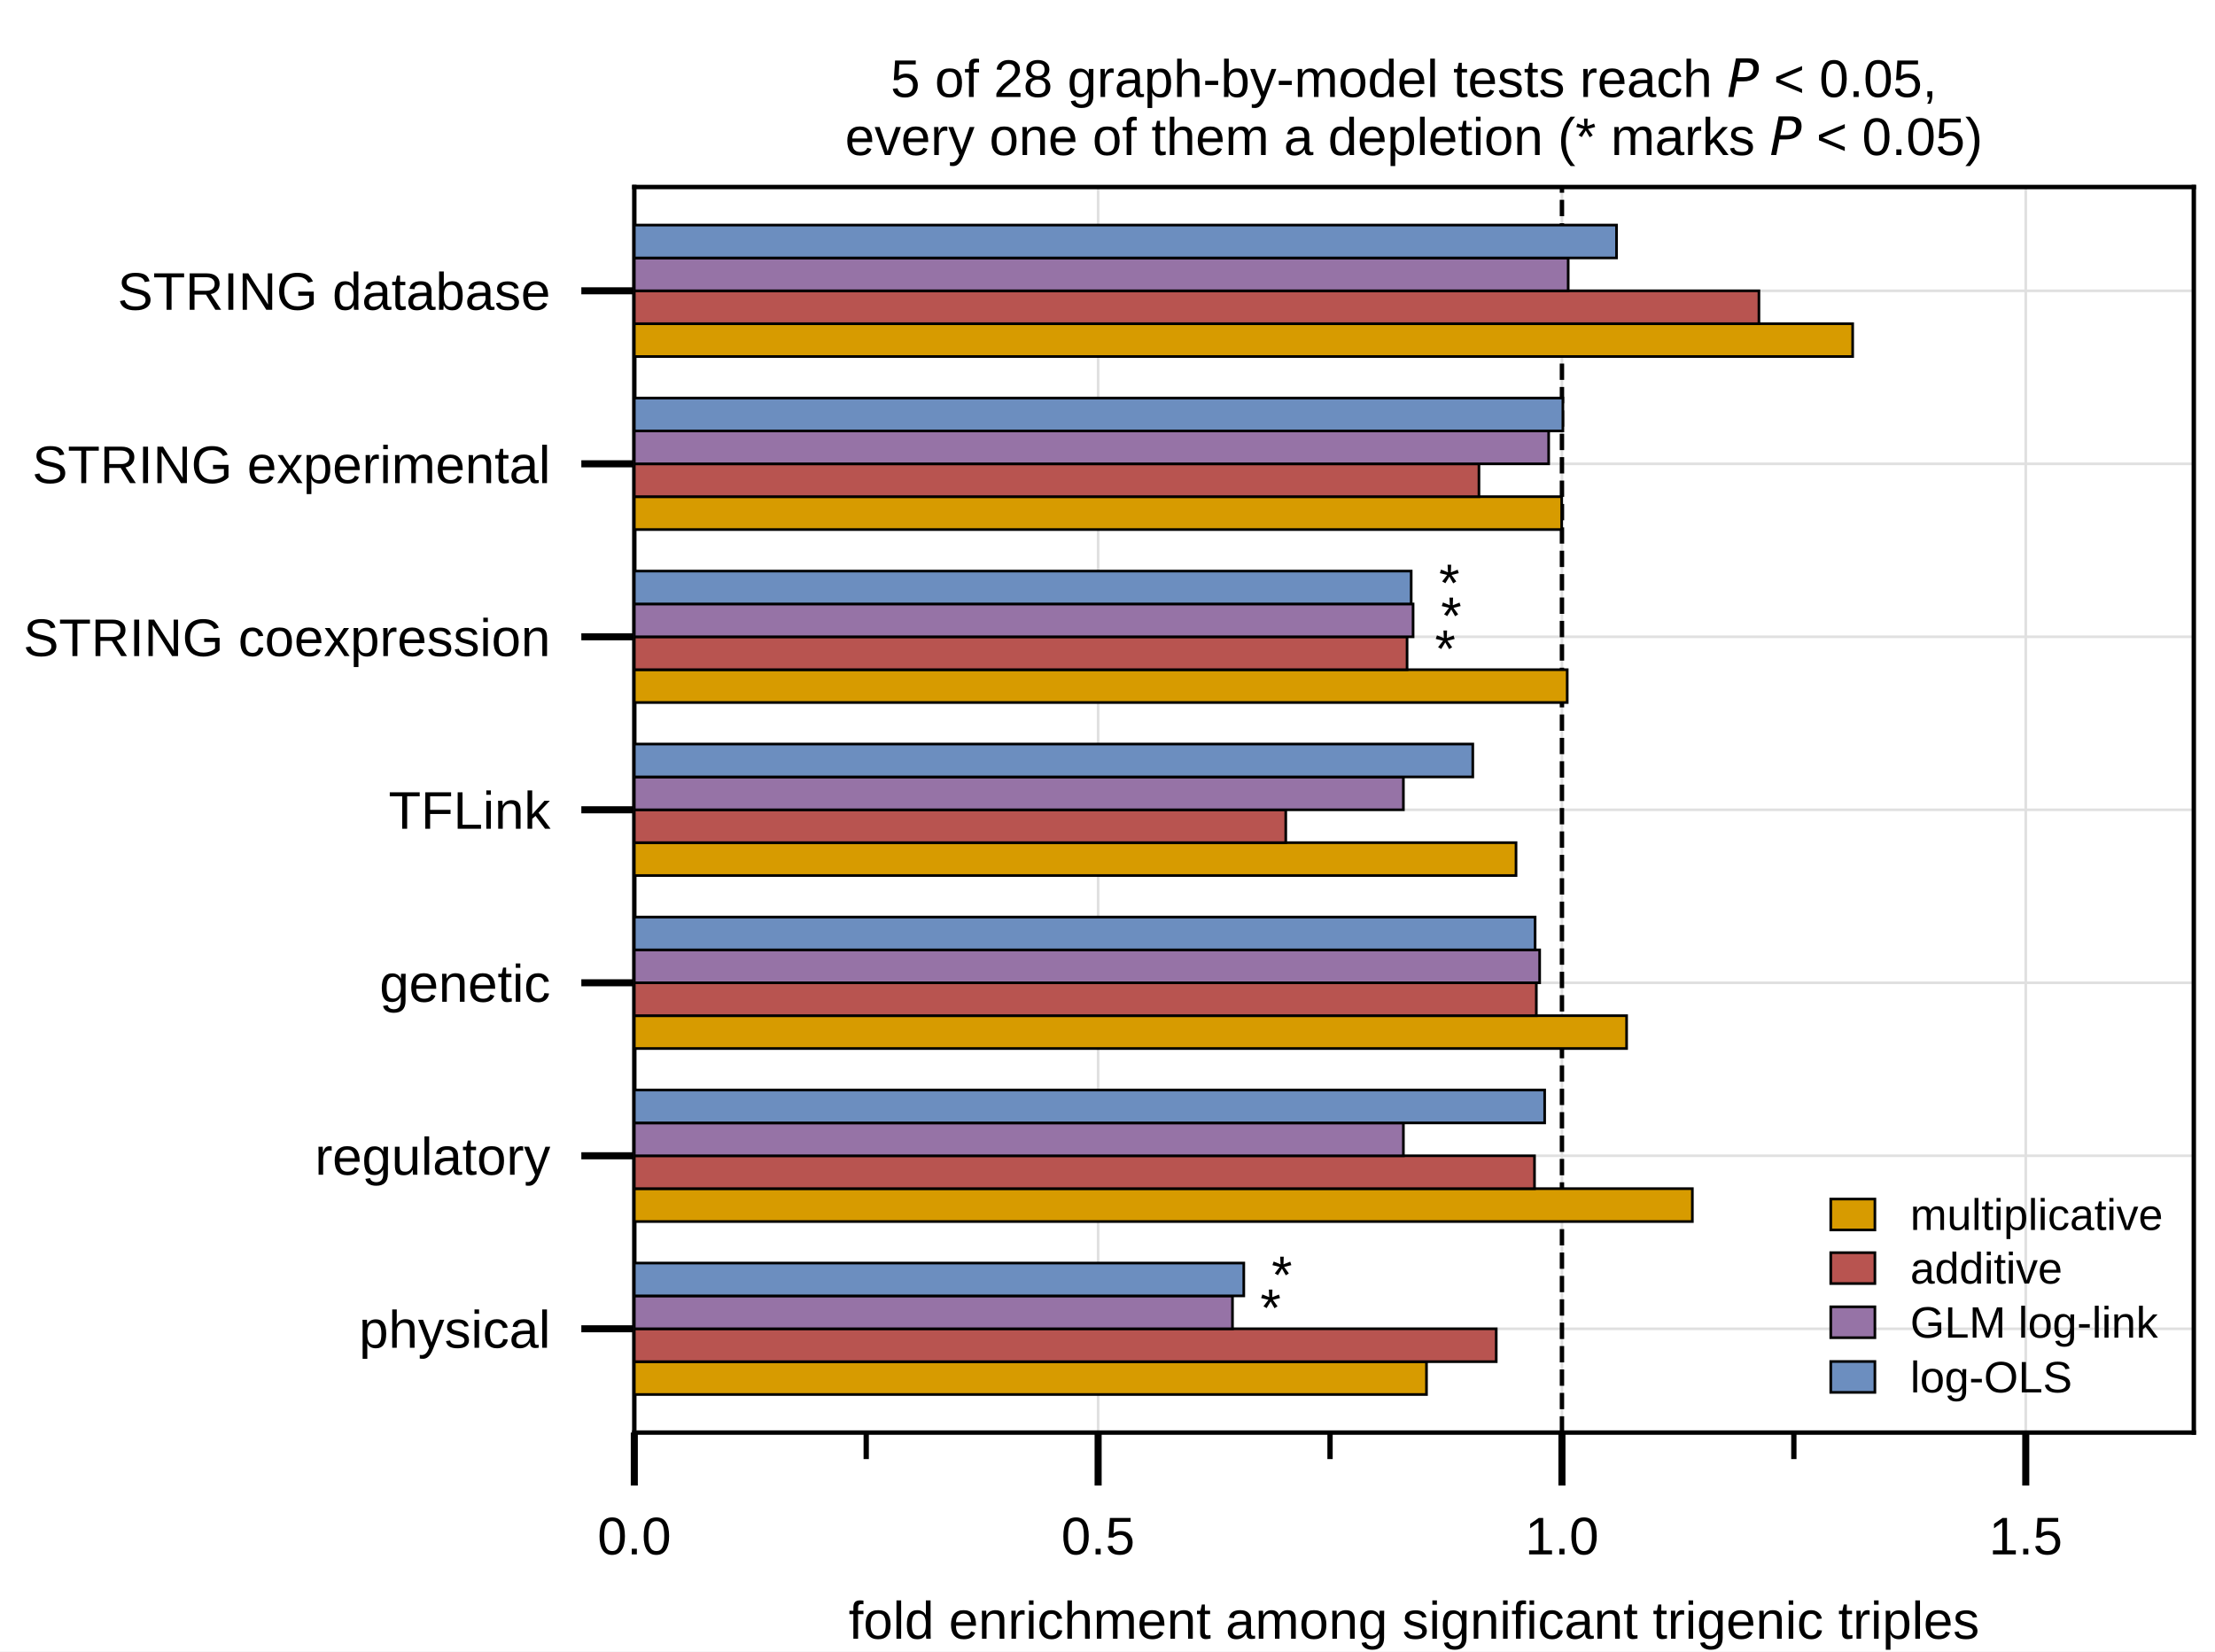
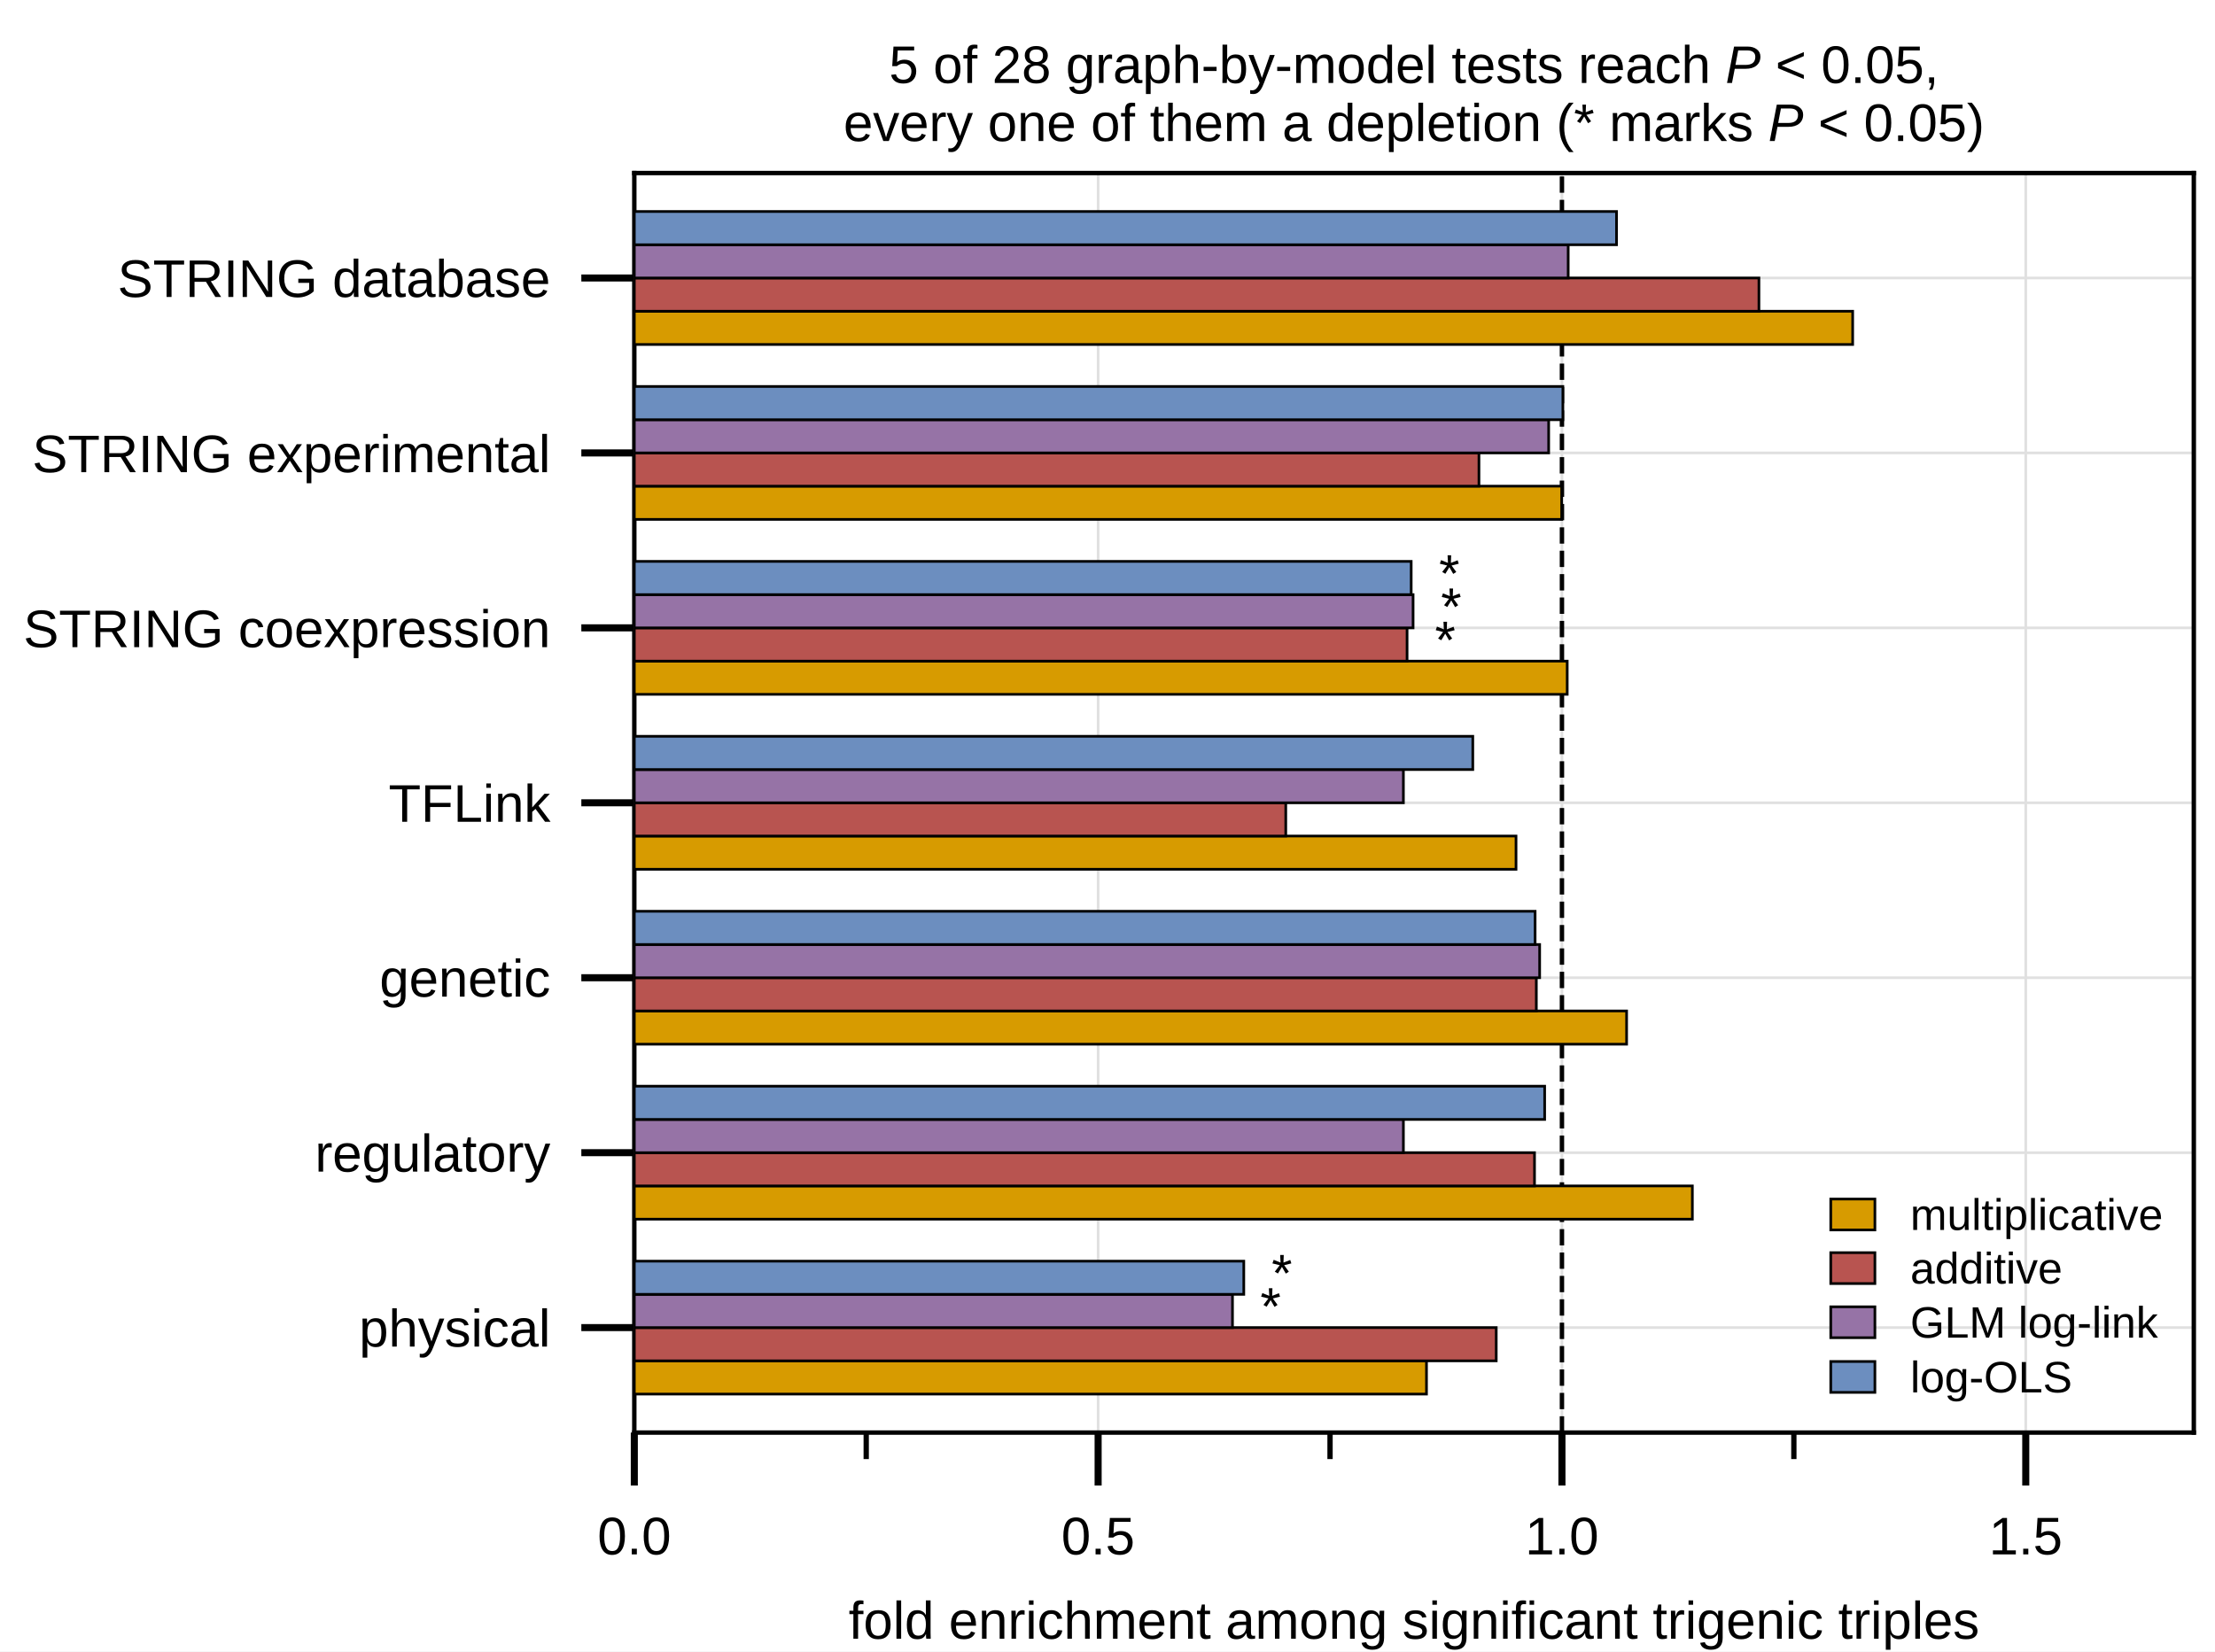
<svg xmlns="http://www.w3.org/2000/svg" xmlns:xlink="http://www.w3.org/1999/xlink" width="348.425" height="259.842" viewBox="0 0 348.425 259.842" version="1.1">
  <g transform="scale(1.388889)">
    <defs>
      <style type="text/css">*{stroke-linejoin: round; stroke-linecap: butt}</style>
    </defs>
    <g id="figure_1">
      <g id="patch_1">
        <path d="M 0 187.087  L 250.866 187.087  L 250.866 0  L 0 0  z " style="fill: #ffffff" />
      </g>
      <g id="axes_1">
        <g id="patch_2">
-           <path d="M 71.84 162.288  L 248.466 162.288  L 248.466 21.186  L 71.84 21.186  z " style="fill: #ffffff" />
+           <path d="M 71.84 162.288  L 248.466 162.288  L 248.466 19.602  L 71.84 19.602  z " style="fill: #ffffff" />
        </g>
        <g id="matplotlib.axis_1">
          <g id="xtick_1">
            <g id="line2d_1">
-               <path d="M 71.84 162.288  L 71.84 21.186  " clip-path="url(#p850c6a7b4f)" style="fill: none; stroke: #e0e0e0; stroke-width: 0.3; stroke-linecap: square" />
+               <path d="M 71.84 162.288  L 71.84 19.602  " clip-path="url(#p7e4db192f9)" style="fill: none; stroke: #e0e0e0; stroke-width: 0.3; stroke-linecap: square" />
            </g>
            <g id="line2d_2">
              <defs>
                <path id="m21b7ddc6eb" d="M 0 0  L 0 6  " style="stroke: #000000; stroke-width: 0.8" />
              </defs>
              <g>
                <use xlink:href="#m21b7ddc6eb" x="71.84" y="162.288" style="stroke: #000000; stroke-width: 0.8" />
              </g>
            </g>
            <g id="text_1">
              <text style="font-size: 6px; font-family: 'Arial', 'Helvetica', 'DejaVu Sans', sans-serif; text-anchor: middle" x="71.84" y="176.083" transform="rotate(-0 71.84 176.0826)">0.0</text>
            </g>
          </g>
          <g id="xtick_2">
            <g id="line2d_3">
-               <path d="M 124.371 162.288  L 124.371 21.186  " clip-path="url(#p850c6a7b4f)" style="fill: none; stroke: #e0e0e0; stroke-width: 0.3; stroke-linecap: square" />
+               <path d="M 124.371 162.288  L 124.371 19.602  " clip-path="url(#p7e4db192f9)" style="fill: none; stroke: #e0e0e0; stroke-width: 0.3; stroke-linecap: square" />
            </g>
            <g id="line2d_4">
              <g>
                <use xlink:href="#m21b7ddc6eb" x="124.371" y="162.288" style="stroke: #000000; stroke-width: 0.8" />
              </g>
            </g>
            <g id="text_2">
              <text style="font-size: 6px; font-family: 'Arial', 'Helvetica', 'DejaVu Sans', sans-serif; text-anchor: middle" x="124.371" y="176.083" transform="rotate(-0 124.3712 176.0826)">0.5</text>
            </g>
          </g>
          <g id="xtick_3">
            <g id="line2d_5">
-               <path d="M 176.902 162.288  L 176.902 21.186  " clip-path="url(#p850c6a7b4f)" style="fill: none; stroke: #e0e0e0; stroke-width: 0.3; stroke-linecap: square" />
+               <path d="M 176.902 162.288  L 176.902 19.602  " clip-path="url(#p7e4db192f9)" style="fill: none; stroke: #e0e0e0; stroke-width: 0.3; stroke-linecap: square" />
            </g>
            <g id="line2d_6">
              <g>
                <use xlink:href="#m21b7ddc6eb" x="176.902" y="162.288" style="stroke: #000000; stroke-width: 0.8" />
              </g>
            </g>
            <g id="text_3">
              <text style="font-size: 6px; font-family: 'Arial', 'Helvetica', 'DejaVu Sans', sans-serif; text-anchor: middle" x="176.902" y="176.083" transform="rotate(-0 176.9023 176.0826)">1.0</text>
            </g>
          </g>
          <g id="xtick_4">
            <g id="line2d_7">
-               <path d="M 229.433 162.288  L 229.433 21.186  " clip-path="url(#p850c6a7b4f)" style="fill: none; stroke: #e0e0e0; stroke-width: 0.3; stroke-linecap: square" />
+               <path d="M 229.433 162.288  L 229.433 19.602  " clip-path="url(#p7e4db192f9)" style="fill: none; stroke: #e0e0e0; stroke-width: 0.3; stroke-linecap: square" />
            </g>
            <g id="line2d_8">
              <g>
                <use xlink:href="#m21b7ddc6eb" x="229.433" y="162.288" style="stroke: #000000; stroke-width: 0.8" />
              </g>
            </g>
            <g id="text_4">
              <text style="font-size: 6px; font-family: 'Arial', 'Helvetica', 'DejaVu Sans', sans-serif; text-anchor: middle" x="229.433" y="176.083" transform="rotate(-0 229.4335 176.0826)">1.5</text>
            </g>
          </g>
          <g id="xtick_5">
            <g id="line2d_9">
              <defs>
                <path id="mb5b1b48d30" d="M 0 0  L 0 3  " style="stroke: #000000; stroke-width: 0.6" />
              </defs>
              <g>
                <use xlink:href="#mb5b1b48d30" x="98.106" y="162.288" style="stroke: #000000; stroke-width: 0.6" />
              </g>
            </g>
          </g>
          <g id="xtick_6">
            <g id="line2d_10">
              <g>
                <use xlink:href="#mb5b1b48d30" x="150.637" y="162.288" style="stroke: #000000; stroke-width: 0.6" />
              </g>
            </g>
          </g>
          <g id="xtick_7">
            <g id="line2d_11">
              <g>
                <use xlink:href="#mb5b1b48d30" x="203.168" y="162.288" style="stroke: #000000; stroke-width: 0.6" />
              </g>
            </g>
          </g>
          <g id="text_5">
            <text style="font-size: 6px; font-family: 'Arial', 'Helvetica', 'DejaVu Sans', sans-serif; text-anchor: middle" x="160.153" y="185.643" transform="rotate(-0 160.1531 185.6429)">fold enrichment among significant trigenic triples</text>
          </g>
        </g>
        <g id="matplotlib.axis_2">
          <g id="ytick_1">
            <g id="line2d_12">
-               <path d="M 71.84 150.529  L 248.466 150.529  " clip-path="url(#p850c6a7b4f)" style="fill: none; stroke: #e0e0e0; stroke-width: 0.3; stroke-linecap: square" />
+               <path d="M 71.84 150.397  L 248.466 150.397  " clip-path="url(#p7e4db192f9)" style="fill: none; stroke: #e0e0e0; stroke-width: 0.3; stroke-linecap: square" />
            </g>
            <g id="line2d_13">
              <defs>
                <path id="mc2f5588d49" d="M 0 0  L -6 0  " style="stroke: #000000; stroke-width: 0.8" />
              </defs>
              <g>
-                 <use xlink:href="#mc2f5588d49" x="71.84" y="150.529" style="stroke: #000000; stroke-width: 0.8" />
+                 <use xlink:href="#mc2f5588d49" x="71.84" y="150.397" style="stroke: #000000; stroke-width: 0.8" />
              </g>
            </g>
            <g id="text_6">
-               <text style="font-size: 6px; font-family: 'Arial', 'Helvetica', 'DejaVu Sans', sans-serif; text-anchor: end" x="62.34" y="152.677" transform="rotate(-0 62.34 152.6767)">physical</text>
+               <text style="font-size: 6px; font-family: 'Arial', 'Helvetica', 'DejaVu Sans', sans-serif; text-anchor: end" x="62.34" y="152.545" transform="rotate(-0 62.34 152.5447)">physical</text>
            </g>
          </g>
          <g id="ytick_2">
            <g id="line2d_14">
-               <path d="M 71.84 130.932  L 248.466 130.932  " clip-path="url(#p850c6a7b4f)" style="fill: none; stroke: #e0e0e0; stroke-width: 0.3; stroke-linecap: square" />
+               <path d="M 71.84 130.58  L 248.466 130.58  " clip-path="url(#p7e4db192f9)" style="fill: none; stroke: #e0e0e0; stroke-width: 0.3; stroke-linecap: square" />
            </g>
            <g id="line2d_15">
              <g>
-                 <use xlink:href="#mc2f5588d49" x="71.84" y="130.932" style="stroke: #000000; stroke-width: 0.8" />
+                 <use xlink:href="#mc2f5588d49" x="71.84" y="130.58" style="stroke: #000000; stroke-width: 0.8" />
              </g>
            </g>
            <g id="text_7">
-               <text style="font-size: 6px; font-family: 'Arial', 'Helvetica', 'DejaVu Sans', sans-serif; text-anchor: end" x="62.34" y="133.079" transform="rotate(-0 62.34 133.0792)">regulatory</text>
+               <text style="font-size: 6px; font-family: 'Arial', 'Helvetica', 'DejaVu Sans', sans-serif; text-anchor: end" x="62.34" y="132.727" transform="rotate(-0 62.34 132.7272)">regulatory</text>
            </g>
          </g>
          <g id="ytick_3">
            <g id="line2d_16">
-               <path d="M 71.84 111.334  L 248.466 111.334  " clip-path="url(#p850c6a7b4f)" style="fill: none; stroke: #e0e0e0; stroke-width: 0.3; stroke-linecap: square" />
+               <path d="M 71.84 110.762  L 248.466 110.762  " clip-path="url(#p7e4db192f9)" style="fill: none; stroke: #e0e0e0; stroke-width: 0.3; stroke-linecap: square" />
            </g>
            <g id="line2d_17">
              <g>
-                 <use xlink:href="#mc2f5588d49" x="71.84" y="111.334" style="stroke: #000000; stroke-width: 0.8" />
+                 <use xlink:href="#mc2f5588d49" x="71.84" y="110.762" style="stroke: #000000; stroke-width: 0.8" />
              </g>
            </g>
            <g id="text_8">
-               <text style="font-size: 6px; font-family: 'Arial', 'Helvetica', 'DejaVu Sans', sans-serif; text-anchor: end" x="62.34" y="113.482" transform="rotate(-0 62.34 113.4818)">genetic</text>
+               <text style="font-size: 6px; font-family: 'Arial', 'Helvetica', 'DejaVu Sans', sans-serif; text-anchor: end" x="62.34" y="112.91" transform="rotate(-0 62.34 112.9098)">genetic</text>
            </g>
          </g>
          <g id="ytick_4">
            <g id="line2d_18">
-               <path d="M 71.84 91.737  L 248.466 91.737  " clip-path="url(#p850c6a7b4f)" style="fill: none; stroke: #e0e0e0; stroke-width: 0.3; stroke-linecap: square" />
+               <path d="M 71.84 90.945  L 248.466 90.945  " clip-path="url(#p7e4db192f9)" style="fill: none; stroke: #e0e0e0; stroke-width: 0.3; stroke-linecap: square" />
            </g>
            <g id="line2d_19">
              <g>
-                 <use xlink:href="#mc2f5588d49" x="71.84" y="91.737" style="stroke: #000000; stroke-width: 0.8" />
+                 <use xlink:href="#mc2f5588d49" x="71.84" y="90.945" style="stroke: #000000; stroke-width: 0.8" />
              </g>
            </g>
            <g id="text_9">
-               <text style="font-size: 6px; font-family: 'Arial', 'Helvetica', 'DejaVu Sans', sans-serif; text-anchor: end" x="62.34" y="93.884" transform="rotate(-0 62.34 93.88428)">TFLink</text>
+               <text style="font-size: 6px; font-family: 'Arial', 'Helvetica', 'DejaVu Sans', sans-serif; text-anchor: end" x="62.34" y="93.092" transform="rotate(-0 62.34 93.09228)">TFLink</text>
            </g>
          </g>
          <g id="ytick_5">
            <g id="line2d_20">
-               <path d="M 71.84 72.139  L 248.466 72.139  " clip-path="url(#p850c6a7b4f)" style="fill: none; stroke: #e0e0e0; stroke-width: 0.3; stroke-linecap: square" />
+               <path d="M 71.84 71.127  L 248.466 71.127  " clip-path="url(#p7e4db192f9)" style="fill: none; stroke: #e0e0e0; stroke-width: 0.3; stroke-linecap: square" />
            </g>
            <g id="line2d_21">
              <g>
-                 <use xlink:href="#mc2f5588d49" x="71.84" y="72.139" style="stroke: #000000; stroke-width: 0.8" />
+                 <use xlink:href="#mc2f5588d49" x="71.84" y="71.127" style="stroke: #000000; stroke-width: 0.8" />
              </g>
            </g>
            <g id="text_10">
-               <text style="font-size: 6px; font-family: 'Arial', 'Helvetica', 'DejaVu Sans', sans-serif; text-anchor: end" x="62.34" y="74.323" transform="rotate(-0 62.34 74.32336)">STRING coexpression</text>
+               <text style="font-size: 6px; font-family: 'Arial', 'Helvetica', 'DejaVu Sans', sans-serif; text-anchor: end" x="62.34" y="73.311" transform="rotate(-0 62.34 73.31136)">STRING coexpression</text>
            </g>
          </g>
          <g id="ytick_6">
            <g id="line2d_22">
-               <path d="M 71.84 52.542  L 248.466 52.542  " clip-path="url(#p850c6a7b4f)" style="fill: none; stroke: #e0e0e0; stroke-width: 0.3; stroke-linecap: square" />
+               <path d="M 71.84 51.31  L 248.466 51.31  " clip-path="url(#p7e4db192f9)" style="fill: none; stroke: #e0e0e0; stroke-width: 0.3; stroke-linecap: square" />
            </g>
            <g id="line2d_23">
              <g>
-                 <use xlink:href="#mc2f5588d49" x="71.84" y="52.542" style="stroke: #000000; stroke-width: 0.8" />
+                 <use xlink:href="#mc2f5588d49" x="71.84" y="51.31" style="stroke: #000000; stroke-width: 0.8" />
              </g>
            </g>
            <g id="text_11">
-               <text style="font-size: 6px; font-family: 'Arial', 'Helvetica', 'DejaVu Sans', sans-serif; text-anchor: end" x="62.34" y="54.726" transform="rotate(-0 62.34 54.72588)">STRING experimental</text>
+               <text style="font-size: 6px; font-family: 'Arial', 'Helvetica', 'DejaVu Sans', sans-serif; text-anchor: end" x="62.34" y="53.494" transform="rotate(-0 62.34 53.49388)">STRING experimental</text>
            </g>
          </g>
          <g id="ytick_7">
            <g id="line2d_24">
-               <path d="M 71.84 32.944  L 248.466 32.944  " clip-path="url(#p850c6a7b4f)" style="fill: none; stroke: #e0e0e0; stroke-width: 0.3; stroke-linecap: square" />
+               <path d="M 71.84 31.492  L 248.466 31.492  " clip-path="url(#p7e4db192f9)" style="fill: none; stroke: #e0e0e0; stroke-width: 0.3; stroke-linecap: square" />
            </g>
            <g id="line2d_25">
              <g>
-                 <use xlink:href="#mc2f5588d49" x="71.84" y="32.944" style="stroke: #000000; stroke-width: 0.8" />
+                 <use xlink:href="#mc2f5588d49" x="71.84" y="31.492" style="stroke: #000000; stroke-width: 0.8" />
              </g>
            </g>
            <g id="text_12">
-               <text style="font-size: 6px; font-family: 'Arial', 'Helvetica', 'DejaVu Sans', sans-serif; text-anchor: end" x="62.34" y="35.092" transform="rotate(-0 62.34 35.09183)">STRING database</text>
+               <text style="font-size: 6px; font-family: 'Arial', 'Helvetica', 'DejaVu Sans', sans-serif; text-anchor: end" x="62.34" y="33.64" transform="rotate(-0 62.34 33.63983)">STRING database</text>
            </g>
          </g>
        </g>
        <g id="line2d_26">
-           <path d="M 176.902 162.288  L 176.902 21.186  " clip-path="url(#p850c6a7b4f)" style="fill: none; stroke-dasharray: 1.85,0.8; stroke-dashoffset: 0; stroke: #000000; stroke-width: 0.5" />
+           <path d="M 176.902 162.288  L 176.902 19.602  " clip-path="url(#p7e4db192f9)" style="fill: none; stroke-dasharray: 1.85,0.8; stroke-dashoffset: 0; stroke: #000000; stroke-width: 0.5" />
        </g>
        <g id="patch_3">
-           <path d="M 71.84 162.288  L 71.84 21.186  " style="fill: none; stroke: #000000; stroke-width: 0.5; stroke-linejoin: miter; stroke-linecap: square" />
+           <path d="M 71.84 162.288  L 71.84 19.602  " style="fill: none; stroke: #000000; stroke-width: 0.5; stroke-linejoin: miter; stroke-linecap: square" />
        </g>
        <g id="patch_4">
-           <path d="M 248.466 162.288  L 248.466 21.186  " style="fill: none; stroke: #000000; stroke-width: 0.5; stroke-linejoin: miter; stroke-linecap: square" />
+           <path d="M 248.466 162.288  L 248.466 19.602  " style="fill: none; stroke: #000000; stroke-width: 0.5; stroke-linejoin: miter; stroke-linecap: square" />
        </g>
        <g id="patch_5">
          <path d="M 71.84 162.288  L 248.466 162.288  " style="fill: none; stroke: #000000; stroke-width: 0.5; stroke-linejoin: miter; stroke-linecap: square" />
        </g>
        <g id="patch_6">
-           <path d="M 71.84 21.186  L 248.466 21.186  " style="fill: none; stroke: #000000; stroke-width: 0.5; stroke-linejoin: miter; stroke-linecap: square" />
+           <path d="M 71.84 19.602  L 248.466 19.602  " style="fill: none; stroke: #000000; stroke-width: 0.5; stroke-linejoin: miter; stroke-linecap: square" />
        </g>
        <g id="patch_7">
-           <path d="M 71.84 157.976  L 161.561 157.976  L 161.561 154.253  L 71.84 154.253  z " clip-path="url(#p850c6a7b4f)" style="fill: #d79b00; stroke: #000000; stroke-width: 0.3; stroke-linejoin: miter" />
+           <path d="M 71.84 157.928  L 161.561 157.928  L 161.561 154.163  L 71.84 154.163  z " clip-path="url(#p7e4db192f9)" style="fill: #d79b00; stroke: #000000; stroke-width: 0.3; stroke-linejoin: miter" />
        </g>
        <g id="patch_8">
-           <path d="M 71.84 138.379  L 191.673 138.379  L 191.673 134.655  L 71.84 134.655  z " clip-path="url(#p850c6a7b4f)" style="fill: #d79b00; stroke: #000000; stroke-width: 0.3; stroke-linejoin: miter" />
+           <path d="M 71.84 138.111  L 191.673 138.111  L 191.673 134.345  L 71.84 134.345  z " clip-path="url(#p7e4db192f9)" style="fill: #d79b00; stroke: #000000; stroke-width: 0.3; stroke-linejoin: miter" />
        </g>
        <g id="patch_9">
-           <path d="M 71.84 118.781  L 184.225 118.781  L 184.225 115.058  L 71.84 115.058  z " clip-path="url(#p850c6a7b4f)" style="fill: #d79b00; stroke: #000000; stroke-width: 0.3; stroke-linejoin: miter" />
+           <path d="M 71.84 118.293  L 184.225 118.293  L 184.225 114.528  L 71.84 114.528  z " clip-path="url(#p7e4db192f9)" style="fill: #d79b00; stroke: #000000; stroke-width: 0.3; stroke-linejoin: miter" />
        </g>
        <g id="patch_10">
-           <path d="M 71.84 99.184  L 171.701 99.184  L 171.701 95.46  L 71.84 95.46  z " clip-path="url(#p850c6a7b4f)" style="fill: #d79b00; stroke: #000000; stroke-width: 0.3; stroke-linejoin: miter" />
+           <path d="M 71.84 98.476  L 171.701 98.476  L 171.701 94.71  L 71.84 94.71  z " clip-path="url(#p7e4db192f9)" style="fill: #d79b00; stroke: #000000; stroke-width: 0.3; stroke-linejoin: miter" />
        </g>
        <g id="patch_11">
-           <path d="M 71.84 79.586  L 177.499 79.586  L 177.499 75.863  L 71.84 75.863  z " clip-path="url(#p850c6a7b4f)" style="fill: #d79b00; stroke: #000000; stroke-width: 0.3; stroke-linejoin: miter" />
+           <path d="M 71.84 78.658  L 177.499 78.658  L 177.499 74.893  L 71.84 74.893  z " clip-path="url(#p7e4db192f9)" style="fill: #d79b00; stroke: #000000; stroke-width: 0.3; stroke-linejoin: miter" />
        </g>
        <g id="patch_12">
-           <path d="M 71.84 59.989  L 176.871 59.989  L 176.871 56.265  L 71.84 56.265  z " clip-path="url(#p850c6a7b4f)" style="fill: #d79b00; stroke: #000000; stroke-width: 0.3; stroke-linejoin: miter" />
+           <path d="M 71.84 58.841  L 176.871 58.841  L 176.871 55.075  L 71.84 55.075  z " clip-path="url(#p7e4db192f9)" style="fill: #d79b00; stroke: #000000; stroke-width: 0.3; stroke-linejoin: miter" />
        </g>
        <g id="patch_13">
-           <path d="M 71.84 40.392  L 209.829 40.392  L 209.829 36.668  L 71.84 36.668  z " clip-path="url(#p850c6a7b4f)" style="fill: #d79b00; stroke: #000000; stroke-width: 0.3; stroke-linejoin: miter" />
+           <path d="M 71.84 39.023  L 209.829 39.023  L 209.829 35.258  L 71.84 35.258  z " clip-path="url(#p7e4db192f9)" style="fill: #d79b00; stroke: #000000; stroke-width: 0.3; stroke-linejoin: miter" />
        </g>
        <g id="patch_14">
-           <path d="M 71.84 154.253  L 169.46 154.253  L 169.46 150.529  L 71.84 150.529  z " clip-path="url(#p850c6a7b4f)" style="fill: #b85450; stroke: #000000; stroke-width: 0.3; stroke-linejoin: miter" />
+           <path d="M 71.84 154.163  L 169.46 154.163  L 169.46 150.397  L 71.84 150.397  z " clip-path="url(#p7e4db192f9)" style="fill: #b85450; stroke: #000000; stroke-width: 0.3; stroke-linejoin: miter" />
        </g>
        <g id="patch_15">
-           <path d="M 71.84 134.655  L 173.795 134.655  L 173.795 130.932  L 71.84 130.932  z " clip-path="url(#p850c6a7b4f)" style="fill: #b85450; stroke: #000000; stroke-width: 0.3; stroke-linejoin: miter" />
+           <path d="M 71.84 134.345  L 173.795 134.345  L 173.795 130.58  L 71.84 130.58  z " clip-path="url(#p7e4db192f9)" style="fill: #b85450; stroke: #000000; stroke-width: 0.3; stroke-linejoin: miter" />
        </g>
        <g id="patch_16">
-           <path d="M 71.84 115.058  L 174.001 115.058  L 174.001 111.334  L 71.84 111.334  z " clip-path="url(#p850c6a7b4f)" style="fill: #b85450; stroke: #000000; stroke-width: 0.3; stroke-linejoin: miter" />
+           <path d="M 71.84 114.528  L 174.001 114.528  L 174.001 110.762  L 71.84 110.762  z " clip-path="url(#p7e4db192f9)" style="fill: #b85450; stroke: #000000; stroke-width: 0.3; stroke-linejoin: miter" />
        </g>
        <g id="patch_17">
-           <path d="M 71.84 95.46  L 145.623 95.46  L 145.623 91.737  L 71.84 91.737  z " clip-path="url(#p850c6a7b4f)" style="fill: #b85450; stroke: #000000; stroke-width: 0.3; stroke-linejoin: miter" />
+           <path d="M 71.84 94.71  L 145.623 94.71  L 145.623 90.945  L 71.84 90.945  z " clip-path="url(#p7e4db192f9)" style="fill: #b85450; stroke: #000000; stroke-width: 0.3; stroke-linejoin: miter" />
        </g>
        <g id="patch_18">
-           <path d="M 71.84 75.863  L 159.362 75.863  L 159.362 72.139  L 71.84 72.139  z " clip-path="url(#p850c6a7b4f)" style="fill: #b85450; stroke: #000000; stroke-width: 0.3; stroke-linejoin: miter" />
+           <path d="M 71.84 74.893  L 159.362 74.893  L 159.362 71.127  L 71.84 71.127  z " clip-path="url(#p7e4db192f9)" style="fill: #b85450; stroke: #000000; stroke-width: 0.3; stroke-linejoin: miter" />
        </g>
        <g id="patch_19">
-           <path d="M 71.84 56.265  L 167.503 56.265  L 167.503 52.542  L 71.84 52.542  z " clip-path="url(#p850c6a7b4f)" style="fill: #b85450; stroke: #000000; stroke-width: 0.3; stroke-linejoin: miter" />
+           <path d="M 71.84 55.075  L 167.503 55.075  L 167.503 51.31  L 71.84 51.31  z " clip-path="url(#p7e4db192f9)" style="fill: #b85450; stroke: #000000; stroke-width: 0.3; stroke-linejoin: miter" />
        </g>
        <g id="patch_20">
-           <path d="M 71.84 36.668  L 199.213 36.668  L 199.213 32.944  L 71.84 32.944  z " clip-path="url(#p850c6a7b4f)" style="fill: #b85450; stroke: #000000; stroke-width: 0.3; stroke-linejoin: miter" />
+           <path d="M 71.84 35.258  L 199.213 35.258  L 199.213 31.492  L 71.84 31.492  z " clip-path="url(#p7e4db192f9)" style="fill: #b85450; stroke: #000000; stroke-width: 0.3; stroke-linejoin: miter" />
        </g>
        <g id="text_13">
-           <text style="font-size: 6px; font-family: 'Arial', 'Helvetica', 'DejaVu Sans', sans-serif; text-anchor: start" x="162.514" y="75.552" transform="rotate(-0 162.5137 75.55231)">*</text>
+           <text style="font-size: 6px; font-family: 'Arial', 'Helvetica', 'DejaVu Sans', sans-serif; text-anchor: start" x="162.514" y="74.561" transform="rotate(-0 162.5137 74.56121)">*</text>
        </g>
        <g id="patch_21">
-           <path d="M 71.84 150.529  L 139.588 150.529  L 139.588 146.806  L 71.84 146.806  z " clip-path="url(#p850c6a7b4f)" style="fill: #9673a6; stroke: #000000; stroke-width: 0.3; stroke-linejoin: miter" />
+           <path d="M 71.84 150.397  L 139.588 150.397  L 139.588 146.632  L 71.84 146.632  z " clip-path="url(#p7e4db192f9)" style="fill: #9673a6; stroke: #000000; stroke-width: 0.3; stroke-linejoin: miter" />
        </g>
        <g id="patch_22">
-           <path d="M 71.84 130.932  L 158.945 130.932  L 158.945 127.208  L 71.84 127.208  z " clip-path="url(#p850c6a7b4f)" style="fill: #9673a6; stroke: #000000; stroke-width: 0.3; stroke-linejoin: miter" />
+           <path d="M 71.84 130.58  L 158.945 130.58  L 158.945 126.815  L 71.84 126.815  z " clip-path="url(#p7e4db192f9)" style="fill: #9673a6; stroke: #000000; stroke-width: 0.3; stroke-linejoin: miter" />
        </g>
        <g id="patch_23">
-           <path d="M 71.84 111.334  L 174.377 111.334  L 174.377 107.611  L 71.84 107.611  z " clip-path="url(#p850c6a7b4f)" style="fill: #9673a6; stroke: #000000; stroke-width: 0.3; stroke-linejoin: miter" />
+           <path d="M 71.84 110.762  L 174.377 110.762  L 174.377 106.997  L 71.84 106.997  z " clip-path="url(#p7e4db192f9)" style="fill: #9673a6; stroke: #000000; stroke-width: 0.3; stroke-linejoin: miter" />
        </g>
        <g id="patch_24">
-           <path d="M 71.84 91.737  L 158.945 91.737  L 158.945 88.013  L 71.84 88.013  z " clip-path="url(#p850c6a7b4f)" style="fill: #9673a6; stroke: #000000; stroke-width: 0.3; stroke-linejoin: miter" />
+           <path d="M 71.84 90.945  L 158.945 90.945  L 158.945 87.18  L 71.84 87.18  z " clip-path="url(#p7e4db192f9)" style="fill: #9673a6; stroke: #000000; stroke-width: 0.3; stroke-linejoin: miter" />
        </g>
        <g id="patch_25">
-           <path d="M 71.84 72.139  L 160.043 72.139  L 160.043 68.416  L 71.84 68.416  z " clip-path="url(#p850c6a7b4f)" style="fill: #9673a6; stroke: #000000; stroke-width: 0.3; stroke-linejoin: miter" />
+           <path d="M 71.84 71.127  L 160.043 71.127  L 160.043 67.362  L 71.84 67.362  z " clip-path="url(#p7e4db192f9)" style="fill: #9673a6; stroke: #000000; stroke-width: 0.3; stroke-linejoin: miter" />
        </g>
        <g id="patch_26">
-           <path d="M 71.84 52.542  L 175.398 52.542  L 175.398 48.818  L 71.84 48.818  z " clip-path="url(#p850c6a7b4f)" style="fill: #9673a6; stroke: #000000; stroke-width: 0.3; stroke-linejoin: miter" />
+           <path d="M 71.84 51.31  L 175.398 51.31  L 175.398 47.545  L 71.84 47.545  z " clip-path="url(#p7e4db192f9)" style="fill: #9673a6; stroke: #000000; stroke-width: 0.3; stroke-linejoin: miter" />
        </g>
        <g id="patch_27">
-           <path d="M 71.84 32.944  L 177.61 32.944  L 177.61 29.221  L 71.84 29.221  z " clip-path="url(#p850c6a7b4f)" style="fill: #9673a6; stroke: #000000; stroke-width: 0.3; stroke-linejoin: miter" />
+           <path d="M 71.84 31.492  L 177.61 31.492  L 177.61 27.727  L 71.84 27.727  z " clip-path="url(#p7e4db192f9)" style="fill: #9673a6; stroke: #000000; stroke-width: 0.3; stroke-linejoin: miter" />
        </g>
        <g id="text_14">
-           <text style="font-size: 6px; font-family: 'Arial', 'Helvetica', 'DejaVu Sans', sans-serif; text-anchor: start" x="142.74" y="150.219" transform="rotate(-0 142.74 150.2187)">*</text>
+           <text style="font-size: 6px; font-family: 'Arial', 'Helvetica', 'DejaVu Sans', sans-serif; text-anchor: start" x="142.74" y="150.066" transform="rotate(-0 142.74 150.0658)">*</text>
        </g>
        <g id="text_15">
-           <text style="font-size: 6px; font-family: 'Arial', 'Helvetica', 'DejaVu Sans', sans-serif; text-anchor: start" x="163.195" y="71.829" transform="rotate(-0 163.1945 71.82878)">*</text>
+           <text style="font-size: 6px; font-family: 'Arial', 'Helvetica', 'DejaVu Sans', sans-serif; text-anchor: start" x="163.195" y="70.796" transform="rotate(-0 163.1945 70.79588)">*</text>
        </g>
        <g id="patch_28">
-           <path d="M 71.84 146.806  L 140.868 146.806  L 140.868 143.082  L 71.84 143.082  z " clip-path="url(#p850c6a7b4f)" style="fill: #6c8ebf; stroke: #000000; stroke-width: 0.3; stroke-linejoin: miter" />
+           <path d="M 71.84 146.632  L 140.868 146.632  L 140.868 142.867  L 71.84 142.867  z " clip-path="url(#p7e4db192f9)" style="fill: #6c8ebf; stroke: #000000; stroke-width: 0.3; stroke-linejoin: miter" />
        </g>
        <g id="patch_29">
-           <path d="M 71.84 127.208  L 174.945 127.208  L 174.945 123.485  L 71.84 123.485  z " clip-path="url(#p850c6a7b4f)" style="fill: #6c8ebf; stroke: #000000; stroke-width: 0.3; stroke-linejoin: miter" />
+           <path d="M 71.84 126.815  L 174.945 126.815  L 174.945 123.049  L 71.84 123.049  z " clip-path="url(#p7e4db192f9)" style="fill: #6c8ebf; stroke: #000000; stroke-width: 0.3; stroke-linejoin: miter" />
        </g>
        <g id="patch_30">
-           <path d="M 71.84 107.611  L 173.863 107.611  L 173.863 103.887  L 71.84 103.887  z " clip-path="url(#p850c6a7b4f)" style="fill: #6c8ebf; stroke: #000000; stroke-width: 0.3; stroke-linejoin: miter" />
+           <path d="M 71.84 106.997  L 173.863 106.997  L 173.863 103.232  L 71.84 103.232  z " clip-path="url(#p7e4db192f9)" style="fill: #6c8ebf; stroke: #000000; stroke-width: 0.3; stroke-linejoin: miter" />
        </g>
        <g id="patch_31">
-           <path d="M 71.84 88.013  L 166.805 88.013  L 166.805 84.29  L 71.84 84.29  z " clip-path="url(#p850c6a7b4f)" style="fill: #6c8ebf; stroke: #000000; stroke-width: 0.3; stroke-linejoin: miter" />
+           <path d="M 71.84 87.18  L 166.805 87.18  L 166.805 83.414  L 71.84 83.414  z " clip-path="url(#p7e4db192f9)" style="fill: #6c8ebf; stroke: #000000; stroke-width: 0.3; stroke-linejoin: miter" />
        </g>
        <g id="patch_32">
-           <path d="M 71.84 68.416  L 159.828 68.416  L 159.828 64.692  L 71.84 64.692  z " clip-path="url(#p850c6a7b4f)" style="fill: #6c8ebf; stroke: #000000; stroke-width: 0.3; stroke-linejoin: miter" />
+           <path d="M 71.84 67.362  L 159.828 67.362  L 159.828 63.597  L 71.84 63.597  z " clip-path="url(#p7e4db192f9)" style="fill: #6c8ebf; stroke: #000000; stroke-width: 0.3; stroke-linejoin: miter" />
        </g>
        <g id="patch_33">
-           <path d="M 71.84 48.818  L 177.007 48.818  L 177.007 45.095  L 71.84 45.095  z " clip-path="url(#p850c6a7b4f)" style="fill: #6c8ebf; stroke: #000000; stroke-width: 0.3; stroke-linejoin: miter" />
+           <path d="M 71.84 47.545  L 177.007 47.545  L 177.007 43.779  L 71.84 43.779  z " clip-path="url(#p7e4db192f9)" style="fill: #6c8ebf; stroke: #000000; stroke-width: 0.3; stroke-linejoin: miter" />
        </g>
        <g id="patch_34">
-           <path d="M 71.84 29.221  L 183.084 29.221  L 183.084 25.497  L 71.84 25.497  z " clip-path="url(#p850c6a7b4f)" style="fill: #6c8ebf; stroke: #000000; stroke-width: 0.3; stroke-linejoin: miter" />
+           <path d="M 71.84 27.727  L 183.084 27.727  L 183.084 23.962  L 71.84 23.962  z " clip-path="url(#p7e4db192f9)" style="fill: #6c8ebf; stroke: #000000; stroke-width: 0.3; stroke-linejoin: miter" />
        </g>
        <g id="text_16">
-           <text style="font-size: 6px; font-family: 'Arial', 'Helvetica', 'DejaVu Sans', sans-serif; text-anchor: start" x="144.02" y="146.495" transform="rotate(-0 144.0196 146.4952)">*</text>
+           <text style="font-size: 6px; font-family: 'Arial', 'Helvetica', 'DejaVu Sans', sans-serif; text-anchor: start" x="144.02" y="146.3" transform="rotate(-0 144.0196 146.3005)">*</text>
        </g>
        <g id="text_17">
-           <text style="font-size: 6px; font-family: 'Arial', 'Helvetica', 'DejaVu Sans', sans-serif; text-anchor: start" x="162.98" y="68.105" transform="rotate(-0 162.9797 68.10526)">*</text>
+           <text style="font-size: 6px; font-family: 'Arial', 'Helvetica', 'DejaVu Sans', sans-serif; text-anchor: start" x="162.98" y="67.031" transform="rotate(-0 162.9797 67.03056)">*</text>
        </g>
        <g id="text_18">
-           <g transform="translate(100.8731 11.61)">
+           <g transform="translate(100.6931 10.026)">
            <text>
              <tspan x="0" y="-0.625" style="font-size: 6px; font-family: 'Arial'">5</tspan>
              <tspan x="3.337" y="-0.625" style="font-size: 6px; font-family: 'Arial'"> </tspan>
              <tspan x="5.004" y="-0.625" style="font-size: 6px; font-family: 'Arial'">o</tspan>
              <tspan x="8.341" y="-0.625" style="font-size: 6px; font-family: 'Arial'">f</tspan>
              <tspan x="10.008" y="-0.625" style="font-size: 6px; font-family: 'Arial'"> </tspan>
              <tspan x="11.675" y="-0.625" style="font-size: 6px; font-family: 'Arial'">2</tspan>
              <tspan x="15.012" y="-0.625" style="font-size: 6px; font-family: 'Arial'">8</tspan>
              <tspan x="18.349" y="-0.625" style="font-size: 6px; font-family: 'Arial'"> </tspan>
              <tspan x="20.016" y="-0.625" style="font-size: 6px; font-family: 'Arial'">g</tspan>
              <tspan x="23.353" y="-0.625" style="font-size: 6px; font-family: 'Arial'">r</tspan>
              <tspan x="25.351" y="-0.625" style="font-size: 6px; font-family: 'Arial'">a</tspan>
              <tspan x="28.688" y="-0.625" style="font-size: 6px; font-family: 'Arial'">p</tspan>
              <tspan x="32.024" y="-0.625" style="font-size: 6px; font-family: 'Arial'">h</tspan>
              <tspan x="35.361" y="-0.625" style="font-size: 6px; font-family: 'Arial'">-</tspan>
              <tspan x="37.359" y="-0.625" style="font-size: 6px; font-family: 'Arial'">b</tspan>
              <tspan x="40.696" y="-0.625" style="font-size: 6px; font-family: 'Arial'">y</tspan>
              <tspan x="43.696" y="-0.625" style="font-size: 6px; font-family: 'Arial'">-</tspan>
              <tspan x="45.694" y="-0.625" style="font-size: 6px; font-family: 'Arial'">m</tspan>
              <tspan x="50.692" y="-0.625" style="font-size: 6px; font-family: 'Arial'">o</tspan>
              <tspan x="54.029" y="-0.625" style="font-size: 6px; font-family: 'Arial'">d</tspan>
              <tspan x="57.366" y="-0.625" style="font-size: 6px; font-family: 'Arial'">e</tspan>
              <tspan x="60.703" y="-0.625" style="font-size: 6px; font-family: 'Arial'">l</tspan>
              <tspan x="62.036" y="-0.625" style="font-size: 6px; font-family: 'Arial'"> </tspan>
              <tspan x="63.703" y="-0.625" style="font-size: 6px; font-family: 'Arial'">t</tspan>
              <tspan x="65.37" y="-0.625" style="font-size: 6px; font-family: 'Arial'">e</tspan>
              <tspan x="68.707" y="-0.625" style="font-size: 6px; font-family: 'Arial'">s</tspan>
              <tspan x="71.707" y="-0.625" style="font-size: 6px; font-family: 'Arial'">t</tspan>
              <tspan x="73.374" y="-0.625" style="font-size: 6px; font-family: 'Arial'">s</tspan>
              <tspan x="76.374" y="-0.625" style="font-size: 6px; font-family: 'Arial'"> </tspan>
              <tspan x="78.041" y="-0.625" style="font-size: 6px; font-family: 'Arial'">r</tspan>
              <tspan x="80.039" y="-0.625" style="font-size: 6px; font-family: 'Arial'">e</tspan>
              <tspan x="83.376" y="-0.625" style="font-size: 6px; font-family: 'Arial'">a</tspan>
              <tspan x="86.713" y="-0.625" style="font-size: 6px; font-family: 'Arial'">c</tspan>
              <tspan x="89.713" y="-0.625" style="font-size: 6px; font-family: 'Arial'">h</tspan>
              <tspan x="93.05" y="-0.625" style="font-size: 6px; font-family: 'Arial'"> </tspan>
-               <tspan x="98.335" y="-0.625" style="font-size: 6px; font-family: 'Arial'"> </tspan>
-               <tspan x="100.002" y="-0.625" style="font-size: 6px; font-family: 'Arial'">&lt;</tspan>
-               <tspan x="103.506" y="-0.625" style="font-size: 6px; font-family: 'Arial'"> </tspan>
-               <tspan x="105.173" y="-0.625" style="font-size: 6px; font-family: 'Arial'">0</tspan>
-               <tspan x="108.51" y="-0.625" style="font-size: 6px; font-family: 'Arial'">.</tspan>
-               <tspan x="110.177" y="-0.625" style="font-size: 6px; font-family: 'Arial'">0</tspan>
-               <tspan x="113.514" y="-0.625" style="font-size: 6px; font-family: 'Arial'">5</tspan>
-               <tspan x="116.851" y="-0.625" style="font-size: 6px; font-family: 'Arial'">,</tspan>
-               <tspan x="94.717" y="-0.625" style="font-style: oblique; font-size: 6px; font-family: 'DejaVu Sans'">P</tspan>
+               <tspan x="98.719" y="-0.625" style="font-size: 6px; font-family: 'Arial'"> </tspan>
+               <tspan x="100.386" y="-0.625" style="font-size: 6px; font-family: 'Arial'">&lt;</tspan>
+               <tspan x="103.89" y="-0.625" style="font-size: 6px; font-family: 'Arial'"> </tspan>
+               <tspan x="105.557" y="-0.625" style="font-size: 6px; font-family: 'Arial'">0</tspan>
+               <tspan x="108.894" y="-0.625" style="font-size: 6px; font-family: 'Arial'">.</tspan>
+               <tspan x="110.561" y="-0.625" style="font-size: 6px; font-family: 'Arial'">0</tspan>
+               <tspan x="113.897" y="-0.625" style="font-size: 6px; font-family: 'Arial'">5</tspan>
+               <tspan x="117.234" y="-0.625" style="font-size: 6px; font-family: 'Arial'">,</tspan>
+               <tspan x="94.717" y="-0.625" style="font-style: italic; font-size: 6px; font-family: 'Arial'">P</tspan>
            </text>
          </g>
-           <g transform="translate(95.71307 18.186)">
+           <g transform="translate(95.53307 16.602)">
            <text>
              <tspan x="0" y="-0.625" style="font-size: 6px; font-family: 'Arial'">e</tspan>
              <tspan x="3.337" y="-0.625" style="font-size: 6px; font-family: 'Arial'">v</tspan>
              <tspan x="6.337" y="-0.625" style="font-size: 6px; font-family: 'Arial'">e</tspan>
              <tspan x="9.674" y="-0.625" style="font-size: 6px; font-family: 'Arial'">r</tspan>
              <tspan x="11.672" y="-0.625" style="font-size: 6px; font-family: 'Arial'">y</tspan>
              <tspan x="14.672" y="-0.625" style="font-size: 6px; font-family: 'Arial'"> </tspan>
              <tspan x="16.339" y="-0.625" style="font-size: 6px; font-family: 'Arial'">o</tspan>
              <tspan x="19.676" y="-0.625" style="font-size: 6px; font-family: 'Arial'">n</tspan>
              <tspan x="23.013" y="-0.625" style="font-size: 6px; font-family: 'Arial'">e</tspan>
              <tspan x="26.35" y="-0.625" style="font-size: 6px; font-family: 'Arial'"> </tspan>
              <tspan x="28.017" y="-0.625" style="font-size: 6px; font-family: 'Arial'">o</tspan>
              <tspan x="31.354" y="-0.625" style="font-size: 6px; font-family: 'Arial'">f</tspan>
              <tspan x="33.021" y="-0.625" style="font-size: 6px; font-family: 'Arial'"> </tspan>
              <tspan x="34.688" y="-0.625" style="font-size: 6px; font-family: 'Arial'">t</tspan>
              <tspan x="36.354" y="-0.625" style="font-size: 6px; font-family: 'Arial'">h</tspan>
              <tspan x="39.691" y="-0.625" style="font-size: 6px; font-family: 'Arial'">e</tspan>
              <tspan x="43.028" y="-0.625" style="font-size: 6px; font-family: 'Arial'">m</tspan>
              <tspan x="48.026" y="-0.625" style="font-size: 6px; font-family: 'Arial'"> </tspan>
              <tspan x="49.693" y="-0.625" style="font-size: 6px; font-family: 'Arial'">a</tspan>
              <tspan x="53.03" y="-0.625" style="font-size: 6px; font-family: 'Arial'"> </tspan>
              <tspan x="54.697" y="-0.625" style="font-size: 6px; font-family: 'Arial'">d</tspan>
              <tspan x="58.034" y="-0.625" style="font-size: 6px; font-family: 'Arial'">e</tspan>
              <tspan x="61.371" y="-0.625" style="font-size: 6px; font-family: 'Arial'">p</tspan>
              <tspan x="64.708" y="-0.625" style="font-size: 6px; font-family: 'Arial'">l</tspan>
              <tspan x="66.041" y="-0.625" style="font-size: 6px; font-family: 'Arial'">e</tspan>
              <tspan x="69.378" y="-0.625" style="font-size: 6px; font-family: 'Arial'">t</tspan>
              <tspan x="71.045" y="-0.625" style="font-size: 6px; font-family: 'Arial'">i</tspan>
              <tspan x="72.378" y="-0.625" style="font-size: 6px; font-family: 'Arial'">o</tspan>
              <tspan x="75.715" y="-0.625" style="font-size: 6px; font-family: 'Arial'">n</tspan>
              <tspan x="79.052" y="-0.625" style="font-size: 6px; font-family: 'Arial'"> </tspan>
              <tspan x="80.719" y="-0.625" style="font-size: 6px; font-family: 'Arial'">(</tspan>
              <tspan x="82.717" y="-0.625" style="font-size: 6px; font-family: 'Arial'">*</tspan>
              <tspan x="85.052" y="-0.625" style="font-size: 6px; font-family: 'Arial'"> </tspan>
              <tspan x="86.719" y="-0.625" style="font-size: 6px; font-family: 'Arial'">m</tspan>
              <tspan x="91.717" y="-0.625" style="font-size: 6px; font-family: 'Arial'">a</tspan>
              <tspan x="95.054" y="-0.625" style="font-size: 6px; font-family: 'Arial'">r</tspan>
              <tspan x="97.052" y="-0.625" style="font-size: 6px; font-family: 'Arial'">k</tspan>
              <tspan x="100.052" y="-0.625" style="font-size: 6px; font-family: 'Arial'">s</tspan>
              <tspan x="103.052" y="-0.625" style="font-size: 6px; font-family: 'Arial'"> </tspan>
-               <tspan x="108.337" y="-0.625" style="font-size: 6px; font-family: 'Arial'"> </tspan>
-               <tspan x="110.004" y="-0.625" style="font-size: 6px; font-family: 'Arial'">&lt;</tspan>
-               <tspan x="113.508" y="-0.625" style="font-size: 6px; font-family: 'Arial'"> </tspan>
-               <tspan x="115.175" y="-0.625" style="font-size: 6px; font-family: 'Arial'">0</tspan>
-               <tspan x="118.512" y="-0.625" style="font-size: 6px; font-family: 'Arial'">.</tspan>
-               <tspan x="120.179" y="-0.625" style="font-size: 6px; font-family: 'Arial'">0</tspan>
-               <tspan x="123.516" y="-0.625" style="font-size: 6px; font-family: 'Arial'">5</tspan>
-               <tspan x="126.853" y="-0.625" style="font-size: 6px; font-family: 'Arial'">)</tspan>
-               <tspan x="104.719" y="-0.625" style="font-style: oblique; font-size: 6px; font-family: 'DejaVu Sans'">P</tspan>
+               <tspan x="108.721" y="-0.625" style="font-size: 6px; font-family: 'Arial'"> </tspan>
+               <tspan x="110.388" y="-0.625" style="font-size: 6px; font-family: 'Arial'">&lt;</tspan>
+               <tspan x="113.892" y="-0.625" style="font-size: 6px; font-family: 'Arial'"> </tspan>
+               <tspan x="115.559" y="-0.625" style="font-size: 6px; font-family: 'Arial'">0</tspan>
+               <tspan x="118.896" y="-0.625" style="font-size: 6px; font-family: 'Arial'">.</tspan>
+               <tspan x="120.562" y="-0.625" style="font-size: 6px; font-family: 'Arial'">0</tspan>
+               <tspan x="123.899" y="-0.625" style="font-size: 6px; font-family: 'Arial'">5</tspan>
+               <tspan x="127.236" y="-0.625" style="font-size: 6px; font-family: 'Arial'">)</tspan>
+               <tspan x="104.719" y="-0.625" style="font-style: italic; font-size: 6px; font-family: 'Arial'">P</tspan>
            </text>
          </g>
        </g>
        <g id="legend_1">
          <g id="patch_35">
            <path d="M 207.347 139.334  L 212.347 139.334  L 212.347 135.834  L 207.347 135.834  z " style="fill: #d79b00; stroke: #000000; stroke-width: 0.3; stroke-linejoin: miter" />
          </g>
          <g id="text_19">
            <text style="font-size: 5px; font-family: 'Arial', 'Helvetica', 'DejaVu Sans', sans-serif; text-anchor: start" x="216.347" y="139.334" transform="rotate(-0 216.3466 139.334)">multiplicative</text>
          </g>
          <g id="patch_36">
            <path d="M 207.347 145.407  L 212.347 145.407  L 212.347 141.907  L 207.347 141.907  z " style="fill: #b85450; stroke: #000000; stroke-width: 0.3; stroke-linejoin: miter" />
          </g>
          <g id="text_20">
            <text style="font-size: 5px; font-family: 'Arial', 'Helvetica', 'DejaVu Sans', sans-serif; text-anchor: start" x="216.347" y="145.407" transform="rotate(-0 216.3466 145.4066)">additive</text>
          </g>
          <g id="patch_37">
            <path d="M 207.347 151.54  L 212.347 151.54  L 212.347 148.04  L 207.347 148.04  z " style="fill: #9673a6; stroke: #000000; stroke-width: 0.3; stroke-linejoin: miter" />
          </g>
          <g id="text_21">
            <text style="font-size: 5px; font-family: 'Arial', 'Helvetica', 'DejaVu Sans', sans-serif; text-anchor: start" x="216.347" y="151.54" transform="rotate(-0 216.3466 151.5402)">GLM log-link</text>
          </g>
          <g id="patch_38">
            <path d="M 207.347 157.736  L 212.347 157.736  L 212.347 154.236  L 207.347 154.236  z " style="fill: #6c8ebf; stroke: #000000; stroke-width: 0.3; stroke-linejoin: miter" />
          </g>
          <g id="text_22">
            <text style="font-size: 5px; font-family: 'Arial', 'Helvetica', 'DejaVu Sans', sans-serif; text-anchor: start" x="216.347" y="157.736" transform="rotate(-0 216.3466 157.7355)">log-OLS</text>
          </g>
        </g>
      </g>
    </g>
    <defs>
-       <clipPath id="p850c6a7b4f">
-         <rect x="71.84" y="21.186" width="176.626" height="141.102" />
+       <clipPath id="p7e4db192f9">
+         <rect x="71.84" y="19.602" width="176.626" height="142.686" />
      </clipPath>
    </defs>
  </g>
</svg>
